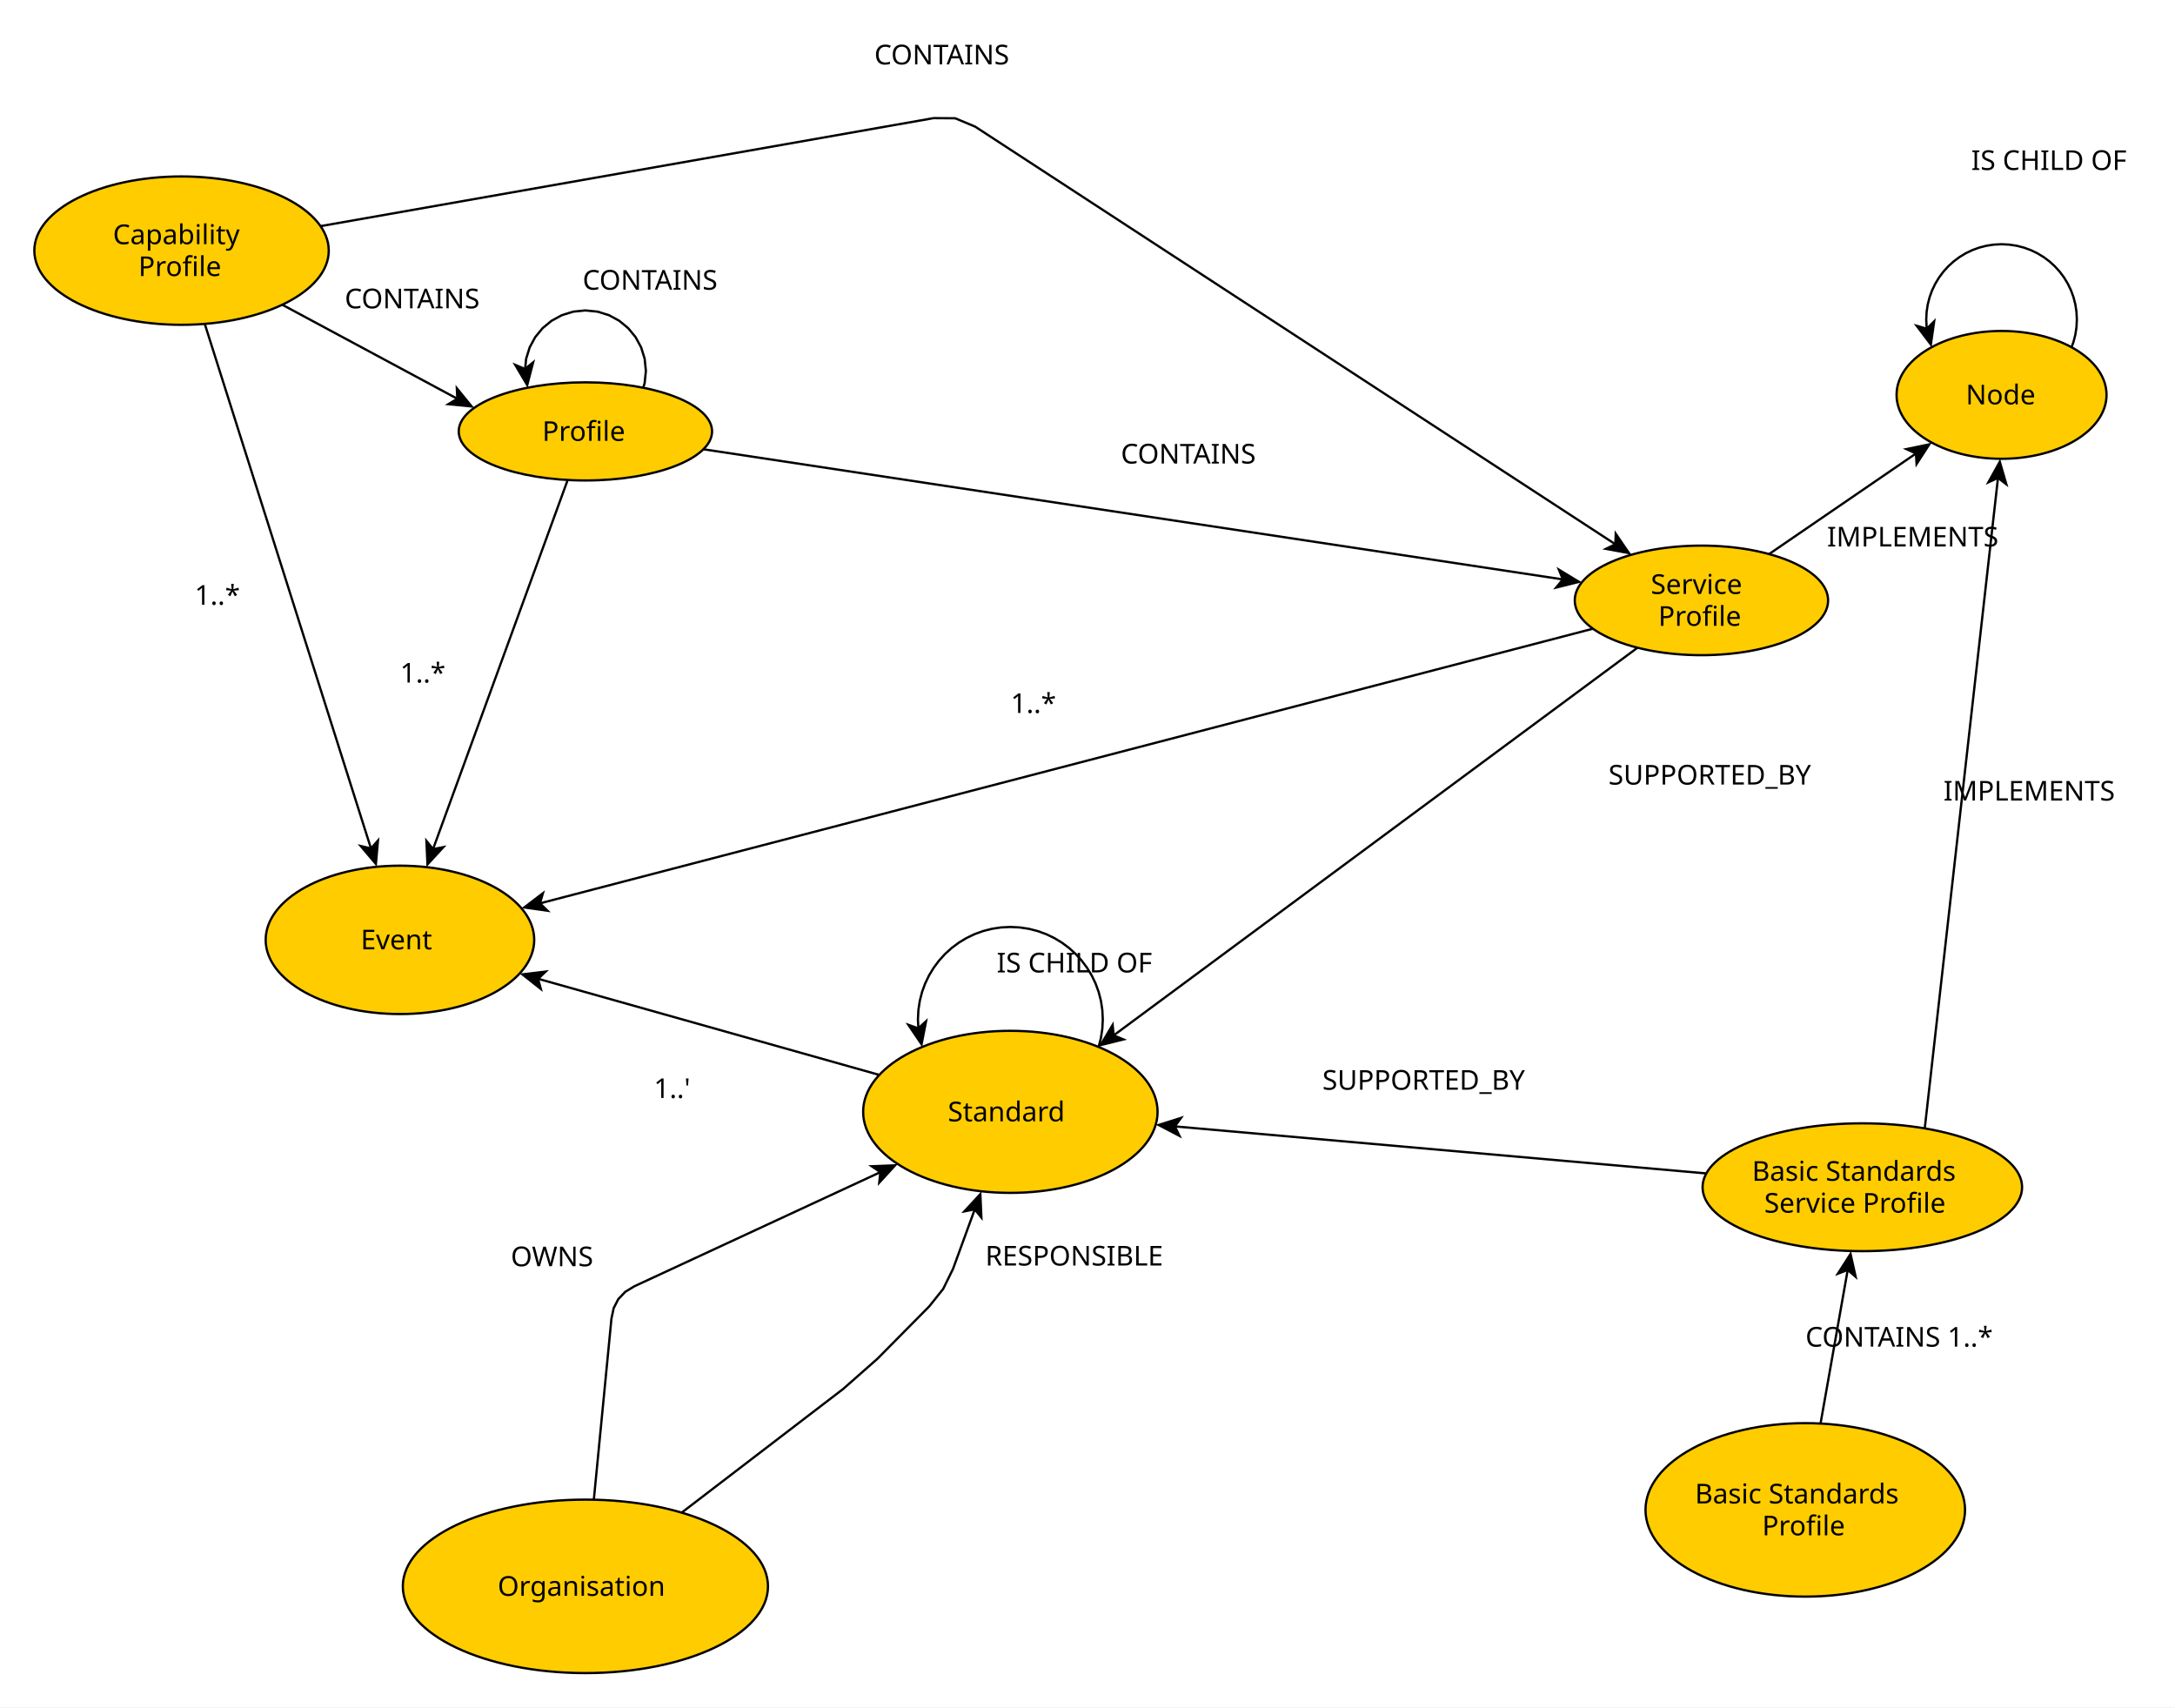
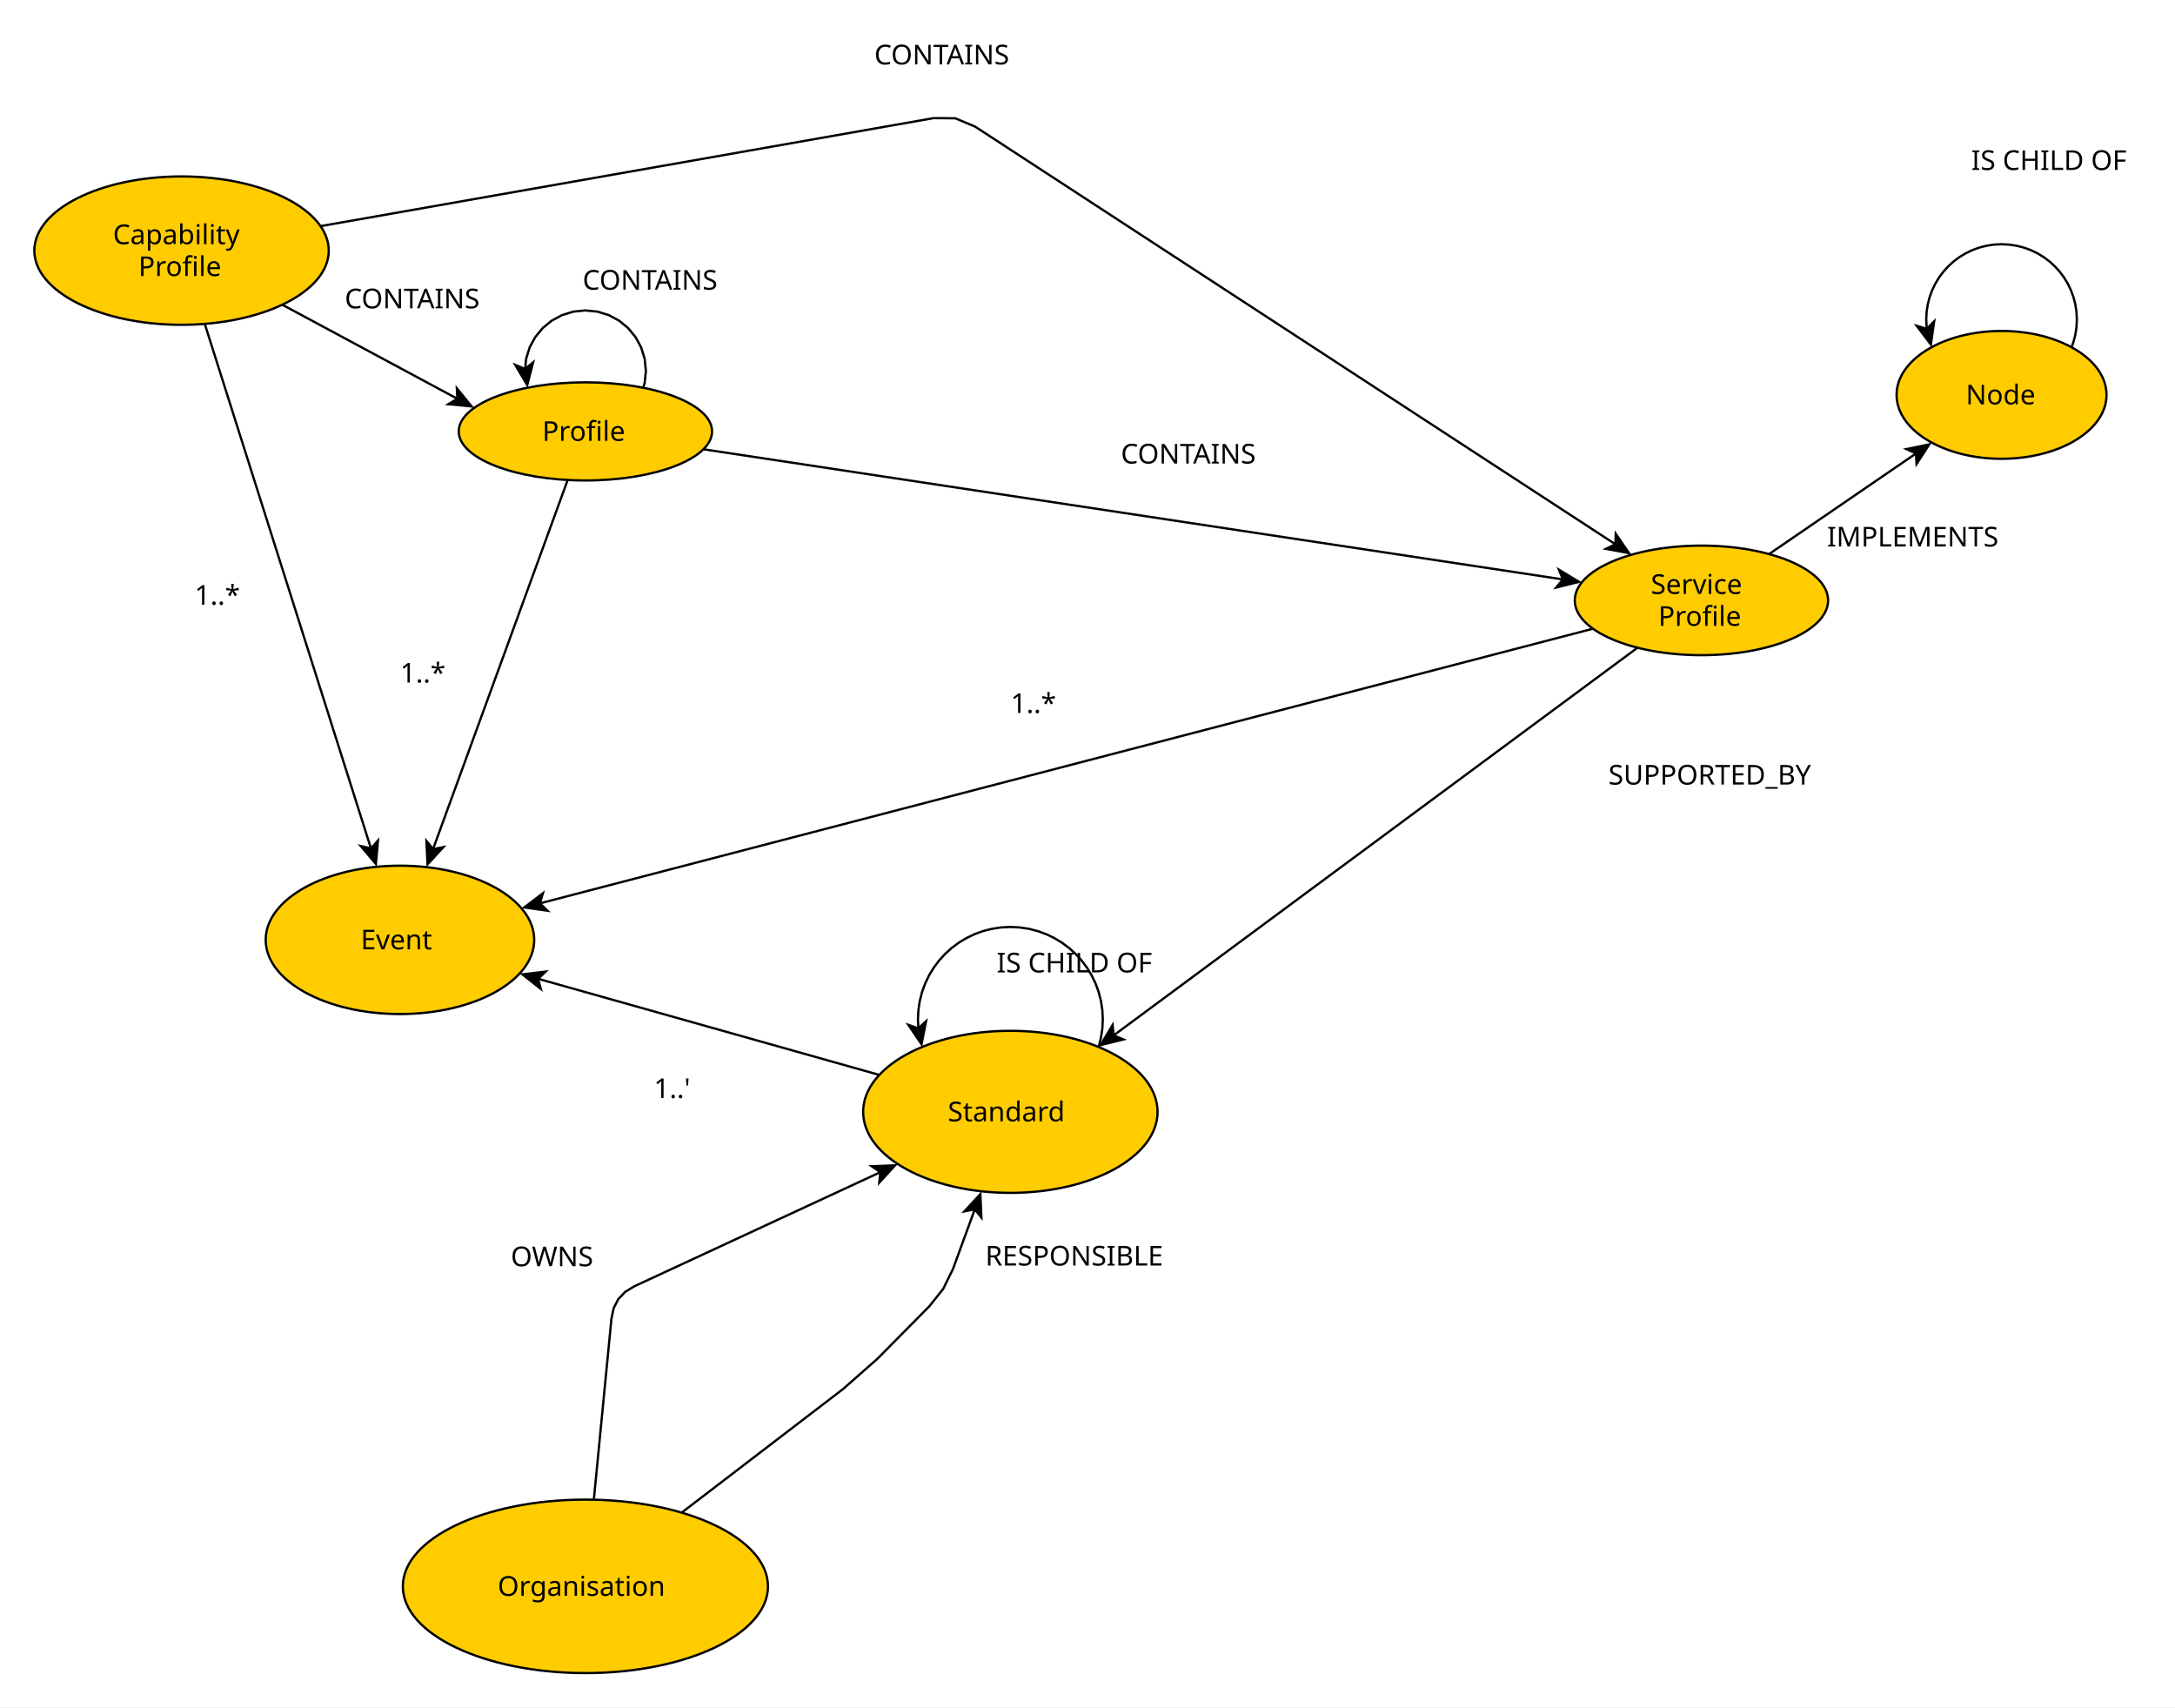
<svg xmlns="http://www.w3.org/2000/svg" fill-opacity="1" color-rendering="auto" color-interpolation="auto" text-rendering="auto" stroke="black" stroke-linecap="square" width="953" stroke-miterlimit="10" shape-rendering="auto" stroke-opacity="1" fill="black" stroke-dasharray="none" font-weight="normal" stroke-width="1" height="748" font-family="'Dialog'" font-style="normal" stroke-linejoin="miter" font-size="12px" stroke-dashoffset="0" image-rendering="auto">
  <defs id="genericDefs" />
  <g>
    <defs id="defs1">
      <clipPath clipPathUnits="userSpaceOnUse" id="clipPath1">
        <path d="M0 0 L953 0 L953 748 L0 748 L0 0 Z" />
      </clipPath>
      <clipPath clipPathUnits="userSpaceOnUse" id="clipPath2">
        <path d="M96 0 L1049 0 L1049 748 L96 748 L96 0 Z" />
      </clipPath>
    </defs>
    <g fill="white" text-rendering="geometricPrecision" shape-rendering="geometricPrecision" transform="translate(-96,0)" stroke="white">
      <rect x="96" width="953" height="748" y="0" clip-path="url(#clipPath2)" stroke="none" />
    </g>
    <g fill="rgb(255,204,0)" text-rendering="geometricPrecision" shape-rendering="geometricPrecision" transform="matrix(1,0,0,1,-96,0)" stroke="rgb(255,204,0)">
      <ellipse rx="64.5" ry="32.5" clip-path="url(#clipPath2)" cx="175.546" cy="109.802" stroke="none" />
    </g>
    <g text-rendering="geometricPrecision" stroke-miterlimit="1.45" shape-rendering="geometricPrecision" transform="matrix(1,0,0,1,-96,0)" stroke-linecap="butt">
      <ellipse rx="64.5" fill="none" ry="32.5" clip-path="url(#clipPath2)" cx="175.546" cy="109.802" />
      <text x="145.481" xml:space="preserve" y="106.972" clip-path="url(#clipPath2)" font-family="sans-serif" stroke="none">Capability</text>
      <text x="156.652" xml:space="preserve" y="120.941" clip-path="url(#clipPath2)" font-family="sans-serif" stroke="none">Profile</text>
    </g>
    <g fill="rgb(255,204,0)" text-rendering="geometricPrecision" shape-rendering="geometricPrecision" transform="matrix(1,0,0,1,-96,0)" stroke="rgb(255,204,0)">
      <ellipse rx="55.5" ry="24" clip-path="url(#clipPath2)" cx="841.5" cy="263.042" stroke="none" />
    </g>
    <g text-rendering="geometricPrecision" stroke-miterlimit="1.45" shape-rendering="geometricPrecision" transform="matrix(1,0,0,1,-96,0)" stroke-linecap="butt">
      <ellipse rx="55.5" fill="none" ry="24" clip-path="url(#clipPath2)" cx="841.5" cy="263.042" />
      <text x="819.325" xml:space="preserve" y="260.212" clip-path="url(#clipPath2)" font-family="sans-serif" stroke="none">Service</text>
      <text x="822.606" xml:space="preserve" y="274.181" clip-path="url(#clipPath2)" font-family="sans-serif" stroke="none">Profile</text>
    </g>
    <g fill="rgb(255,204,0)" text-rendering="geometricPrecision" shape-rendering="geometricPrecision" transform="matrix(1,0,0,1,-96,0)" stroke="rgb(255,204,0)">
      <ellipse rx="55.5" ry="21.5" clip-path="url(#clipPath2)" cx="352.5" cy="189" stroke="none" />
    </g>
    <g text-rendering="geometricPrecision" stroke-miterlimit="1.45" shape-rendering="geometricPrecision" transform="matrix(1,0,0,1,-96,0)" stroke-linecap="butt">
      <ellipse rx="55.5" fill="none" ry="21.5" clip-path="url(#clipPath2)" cx="352.5" cy="189" />
      <text x="333.606" xml:space="preserve" y="193.154" clip-path="url(#clipPath2)" font-family="sans-serif" stroke="none">Profile</text>
    </g>
    <g fill="rgb(255,204,0)" text-rendering="geometricPrecision" shape-rendering="geometricPrecision" transform="matrix(1,0,0,1,-96,0)" stroke="rgb(255,204,0)">
      <ellipse rx="46" ry="28" clip-path="url(#clipPath2)" cx="973" cy="173" stroke="none" />
    </g>
    <g text-rendering="geometricPrecision" stroke-miterlimit="1.45" shape-rendering="geometricPrecision" transform="matrix(1,0,0,1,-96,0)" stroke-linecap="butt">
      <ellipse rx="46" fill="none" ry="28" clip-path="url(#clipPath2)" cx="973" cy="173" />
      <text x="957.341" xml:space="preserve" y="177.154" clip-path="url(#clipPath2)" font-family="sans-serif" stroke="none">Node</text>
    </g>
    <g fill="rgb(255,204,0)" text-rendering="geometricPrecision" shape-rendering="geometricPrecision" transform="matrix(1,0,0,1,-96,0)" stroke="rgb(255,204,0)">
-       <ellipse rx="70" ry="38" clip-path="url(#clipPath2)" cx="887" cy="661.5" stroke="none" />
-     </g>
-     <g text-rendering="geometricPrecision" stroke-miterlimit="1.45" shape-rendering="geometricPrecision" transform="matrix(1,0,0,1,-96,0)" stroke-linecap="butt">
-       <ellipse rx="70" fill="none" ry="38" clip-path="url(#clipPath2)" cx="887" cy="661.5" />
-       <text x="838.681" xml:space="preserve" y="658.67" clip-path="url(#clipPath2)" font-family="sans-serif" stroke="none">Basic Standards</text>
-       <text x="868.106" xml:space="preserve" y="672.639" clip-path="url(#clipPath2)" font-family="sans-serif" stroke="none">Profile</text>
-     </g>
-     <g fill="rgb(255,204,0)" text-rendering="geometricPrecision" shape-rendering="geometricPrecision" transform="matrix(1,0,0,1,-96,0)" stroke="rgb(255,204,0)">
-       <ellipse rx="70" ry="28" clip-path="url(#clipPath2)" cx="912" cy="520.143" stroke="none" />
-     </g>
-     <g text-rendering="geometricPrecision" stroke-miterlimit="1.45" shape-rendering="geometricPrecision" transform="matrix(1,0,0,1,-96,0)" stroke-linecap="butt">
-       <ellipse rx="70" fill="none" ry="28" clip-path="url(#clipPath2)" cx="912" cy="520.143" />
-       <text x="863.681" xml:space="preserve" y="517.313" clip-path="url(#clipPath2)" font-family="sans-serif" stroke="none">Basic Standards</text>
-       <text x="869.024" xml:space="preserve" y="531.282" clip-path="url(#clipPath2)" font-family="sans-serif" stroke="none">Service Profile</text>
-     </g>
-     <g fill="rgb(255,204,0)" text-rendering="geometricPrecision" shape-rendering="geometricPrecision" transform="matrix(1,0,0,1,-96,0)" stroke="rgb(255,204,0)">
      <ellipse rx="80" ry="38" clip-path="url(#clipPath2)" cx="352.5" cy="695" stroke="none" />
    </g>
    <g text-rendering="geometricPrecision" stroke-miterlimit="1.45" shape-rendering="geometricPrecision" transform="matrix(1,0,0,1,-96,0)" stroke-linecap="butt">
      <ellipse rx="80" fill="none" ry="38" clip-path="url(#clipPath2)" cx="352.5" cy="695" />
      <text x="314.06" xml:space="preserve" y="699.154" clip-path="url(#clipPath2)" font-family="sans-serif" stroke="none">Organisation</text>
    </g>
    <g fill="rgb(255,204,0)" text-rendering="geometricPrecision" shape-rendering="geometricPrecision" transform="matrix(1,0,0,1,-96,0)" stroke="rgb(255,204,0)">
      <ellipse rx="58.831" ry="32.5" clip-path="url(#clipPath2)" cx="271.24" cy="411.766" stroke="none" />
    </g>
    <g text-rendering="geometricPrecision" stroke-miterlimit="1.45" shape-rendering="geometricPrecision" transform="matrix(1,0,0,1,-96,0)" stroke-linecap="butt">
      <ellipse rx="58.831" fill="none" ry="32.5" clip-path="url(#clipPath2)" cx="271.24" cy="411.766" />
      <text x="254.052" xml:space="preserve" y="415.921" clip-path="url(#clipPath2)" font-family="sans-serif" stroke="none">Event</text>
    </g>
    <g fill="rgb(255,204,0)" text-rendering="geometricPrecision" shape-rendering="geometricPrecision" transform="matrix(1,0,0,1,-96,0)" stroke="rgb(255,204,0)">
      <ellipse rx="64.5" ry="35.5" clip-path="url(#clipPath2)" cx="538.701" cy="487.114" stroke="none" />
    </g>
    <g text-rendering="geometricPrecision" stroke-miterlimit="1.45" shape-rendering="geometricPrecision" transform="matrix(1,0,0,1,-96,0)" stroke-linecap="butt">
      <ellipse rx="64.5" fill="none" ry="35.5" clip-path="url(#clipPath2)" cx="538.701" cy="487.114" />
      <text x="511.3" xml:space="preserve" y="491.268" clip-path="url(#clipPath2)" font-family="sans-serif" stroke="none">Standard</text>
      <path fill="none" d="M236.431 99.076 L505.051 51.754 L514.531 51.819 L523.275 55.483 L804.131 238.669" clip-path="url(#clipPath2)" />
      <path d="M810.832 243.039 L803.512 232.296 L803.294 238.122 L798.049 240.671 Z" clip-path="url(#clipPath2)" stroke="none" />
      <text x="479.09" xml:space="preserve" y="28.213" clip-path="url(#clipPath2)" font-family="sans-serif" stroke="none">CONTAINS</text>
      <path fill="none" d="M219.676 133.504 L296.755 174.904" clip-path="url(#clipPath2)" />
      <path d="M303.803 178.689 L295.598 168.607 L295.875 174.431 L290.866 177.416 Z" clip-path="url(#clipPath2)" stroke="none" />
      <text x="247.046" xml:space="preserve" y="135.083" clip-path="url(#clipPath2)" font-family="sans-serif" stroke="none">CONTAINS</text>
      <path fill="none" d="M377.822 169.9 L378.462 167.841 L379 162.5 L378.462 157.159 L376.918 152.185 L374.474 147.684 L371.238 143.762 L367.316 140.526 L362.815 138.083 L357.841 136.538 L352.5 136 L347.159 136.538 L342.185 138.083 L337.684 140.526 L333.762 143.762 L330.526 147.684 L328.082 152.185 L326.538 157.159 L326.052 161.98 L326.068 162.079" clip-path="url(#clipPath2)" />
      <path d="M327.192 169.999 L330.457 157.416 L325.928 161.089 L320.556 158.821 Z" clip-path="url(#clipPath2)" stroke="none" />
      <text x="351.264" xml:space="preserve" y="126.912" clip-path="url(#clipPath2)" font-family="sans-serif" stroke="none">CONTAINS</text>
      <path fill="none" d="M404.192 196.827 L781.208 253.913" clip-path="url(#clipPath2)" />
      <path d="M789.118 255.111 L778.002 248.371 L780.22 253.763 L776.505 258.258 Z" clip-path="url(#clipPath2)" stroke="none" />
      <text x="587.128" xml:space="preserve" y="203.068" clip-path="url(#clipPath2)" font-family="sans-serif" stroke="none">CONTAINS</text>
      <path fill="none" d="M871.135 242.75 L935.837 198.447" clip-path="url(#clipPath2)" />
      <path d="M942.438 193.927 L929.712 196.581 L935.012 199.012 L935.362 204.832 Z" clip-path="url(#clipPath2)" stroke="none" />
      <text x="896.54" xml:space="preserve" y="239.418" clip-path="url(#clipPath2)" font-family="sans-serif" stroke="none">IMPLEMENTS</text>
      <path fill="none" d="M1003.675 152.111 L1004.516 149.813 L1005.33 146.651 L1005.83 143.374 L1006 140 L1005.83 136.626 L1005.33 133.349 L1004.516 130.187 L1003.407 127.155 L1002.017 124.27 L1000.364 121.549 L998.464 119.009 L996.335 116.665 L993.991 114.536 L991.451 112.636 L988.73 110.983 L985.845 109.593 L982.813 108.484 L979.651 107.67 L976.374 107.17 L973 107 L969.626 107.17 L966.349 107.67 L963.187 108.484 L960.155 109.593 L957.27 110.983 L954.549 112.636 L952.009 114.536 L949.665 116.665 L947.536 119.009 L945.636 121.549 L943.983 124.27 L942.593 127.155 L941.484 130.187 L940.67 133.349 L940.17 136.626 L940 140 L940.17 143.374 L940.322 144.366 L940.351 144.461" clip-path="url(#clipPath2)" />
      <path d="M942.35 152.208 L944.193 139.339 L940.101 143.493 L934.51 141.837 Z" clip-path="url(#clipPath2)" stroke="none" />
      <text x="959.695" xml:space="preserve" y="74.461" clip-path="url(#clipPath2)" font-family="sans-serif" stroke="none">IS CHILD OF</text>
-       <path fill="none" d="M893.69 623.674 L905.667 555.951" clip-path="url(#clipPath2)" />
-       <path d="M907.06 548.073 L900.047 559.019 L905.493 556.936 L909.894 560.76 Z" clip-path="url(#clipPath2)" stroke="none" />
-       <text x="887.074" xml:space="preserve" y="589.976" clip-path="url(#clipPath2)" font-family="sans-serif" stroke="none">CONTAINS 1..*</text>
-       <path fill="none" d="M939.353 494.366 L971.485 208.959" clip-path="url(#clipPath2)" />
-       <path d="M972.38 201.009 L966.069 212.374 L971.373 209.952 L976.006 213.493 Z" clip-path="url(#clipPath2)" stroke="none" />
-       <text x="947.553" xml:space="preserve" y="350.726" clip-path="url(#clipPath2)" font-family="sans-serif" stroke="none">IMPLEMENTS</text>
      <path fill="none" d="M185.716 141.895 L258.678 372.127" clip-path="url(#clipPath2)" />
      <path d="M261.095 379.753 L262.236 366.803 L258.376 371.174 L252.703 369.824 Z" clip-path="url(#clipPath2)" stroke="none" />
      <text x="181.291" xml:space="preserve" y="264.938" clip-path="url(#clipPath2)" font-family="sans-serif" stroke="none">1..*</text>
      <path fill="none" d="M344.735 210.288 L285.603 372.391" clip-path="url(#clipPath2)" />
      <path d="M282.862 379.907 L291.671 370.347 L285.946 371.452 L282.277 366.92 Z" clip-path="url(#clipPath2)" stroke="none" />
      <text x="271.311" xml:space="preserve" y="299.037" clip-path="url(#clipPath2)" font-family="sans-serif" stroke="none">1..*</text>
      <path fill="none" d="M793.974 275.437 L332.182 395.873" clip-path="url(#clipPath2)" />
      <path d="M324.441 397.892 L337.314 399.701 L333.149 395.62 L334.791 390.025 Z" clip-path="url(#clipPath2)" stroke="none" />
      <text x="538.852" xml:space="preserve" y="312.351" clip-path="url(#clipPath2)" font-family="sans-serif" stroke="none">1..*</text>
      <path fill="none" d="M813.498 283.764 L583.625 453.87" clip-path="url(#clipPath2)" />
      <path d="M577.194 458.629 L589.815 455.51 L584.429 453.275 L583.866 447.471 Z" clip-path="url(#clipPath2)" stroke="none" />
      <text x="800.752" xml:space="preserve" y="343.724" clip-path="url(#clipPath2)" font-family="sans-serif" stroke="none">SUPPORTED_BY</text>
      <path fill="none" d="M356.193 657.04 L363.912 577.693 L364.902 573.076 L366.906 569.177 L369.922 565.995 L373.952 563.532 L482.123 513.357" clip-path="url(#clipPath2)" />
      <path d="M489.381 509.991 L476.391 510.505 L481.216 513.778 L480.599 519.576 Z" clip-path="url(#clipPath2)" stroke="none" />
      <text x="319.815" xml:space="preserve" y="554.759" clip-path="url(#clipPath2)" font-family="sans-serif" stroke="none">OWNS</text>
-       <path fill="none" d="M843.652 514.096 L610.352 493.453" clip-path="url(#clipPath2)" />
-       <path d="M602.384 492.748 L613.896 498.786 L611.349 493.541 L614.778 488.825 Z" clip-path="url(#clipPath2)" stroke="none" />
-       <text x="675.415" xml:space="preserve" y="477.422" clip-path="url(#clipPath2)" font-family="sans-serif" stroke="none">SUPPORTED_BY</text>
      <path fill="none" d="M394.672 662.709 L465.411 608.544 L480.385 595.356 L503.132 572.371 L509.265 564.692 L513.596 555.87 L523.249 529.432" clip-path="url(#clipPath2)" />
      <path d="M525.993 521.918 L517.18 531.475 L522.906 530.372 L526.573 534.905 Z" clip-path="url(#clipPath2)" stroke="none" />
      <text x="527.74" xml:space="preserve" y="554.441" clip-path="url(#clipPath2)" font-family="sans-serif" stroke="none">RESPONSIBLE</text>
      <path fill="none" d="M577.37 458.686 L577.38 458.657 L578.379 454.776 L578.992 450.755 L579.201 446.614 L578.992 442.473 L578.379 438.452 L577.38 434.57 L576.019 430.849 L574.313 427.309 L572.284 423.97 L569.953 420.852 L567.339 417.976 L564.463 415.362 L561.345 413.03 L558.006 411.002 L554.466 409.296 L550.745 407.934 L546.864 406.937 L542.842 406.323 L538.701 406.114 L534.56 406.323 L530.539 406.937 L526.658 407.934 L522.937 409.296 L519.397 411.002 L516.057 413.03 L512.939 415.362 L510.063 417.976 L507.45 420.852 L505.118 423.97 L503.089 427.309 L501.384 430.849 L500.022 434.57 L499.024 438.452 L498.41 442.473 L498.201 446.614 L498.41 450.755 L498.425 450.849 L498.45 450.946" clip-path="url(#clipPath2)" />
      <path d="M500.053 458.784 L502.547 446.026 L498.25 449.966 L492.75 448.029 Z" clip-path="url(#clipPath2)" stroke="none" />
      <text x="532.701" xml:space="preserve" y="426.026" clip-path="url(#clipPath2)" font-family="sans-serif" stroke="none">IS CHILD OF</text>
      <path fill="none" d="M481.285 470.939 L331.35 428.7" clip-path="url(#clipPath2)" />
      <path d="M323.65 426.531 L333.845 434.597 L332.313 428.971 L336.556 424.972 Z" clip-path="url(#clipPath2)" stroke="none" />
      <text x="382.484" xml:space="preserve" y="481.042" clip-path="url(#clipPath2)" font-family="sans-serif" stroke="none">1..'</text>
    </g>
  </g>
</svg>
